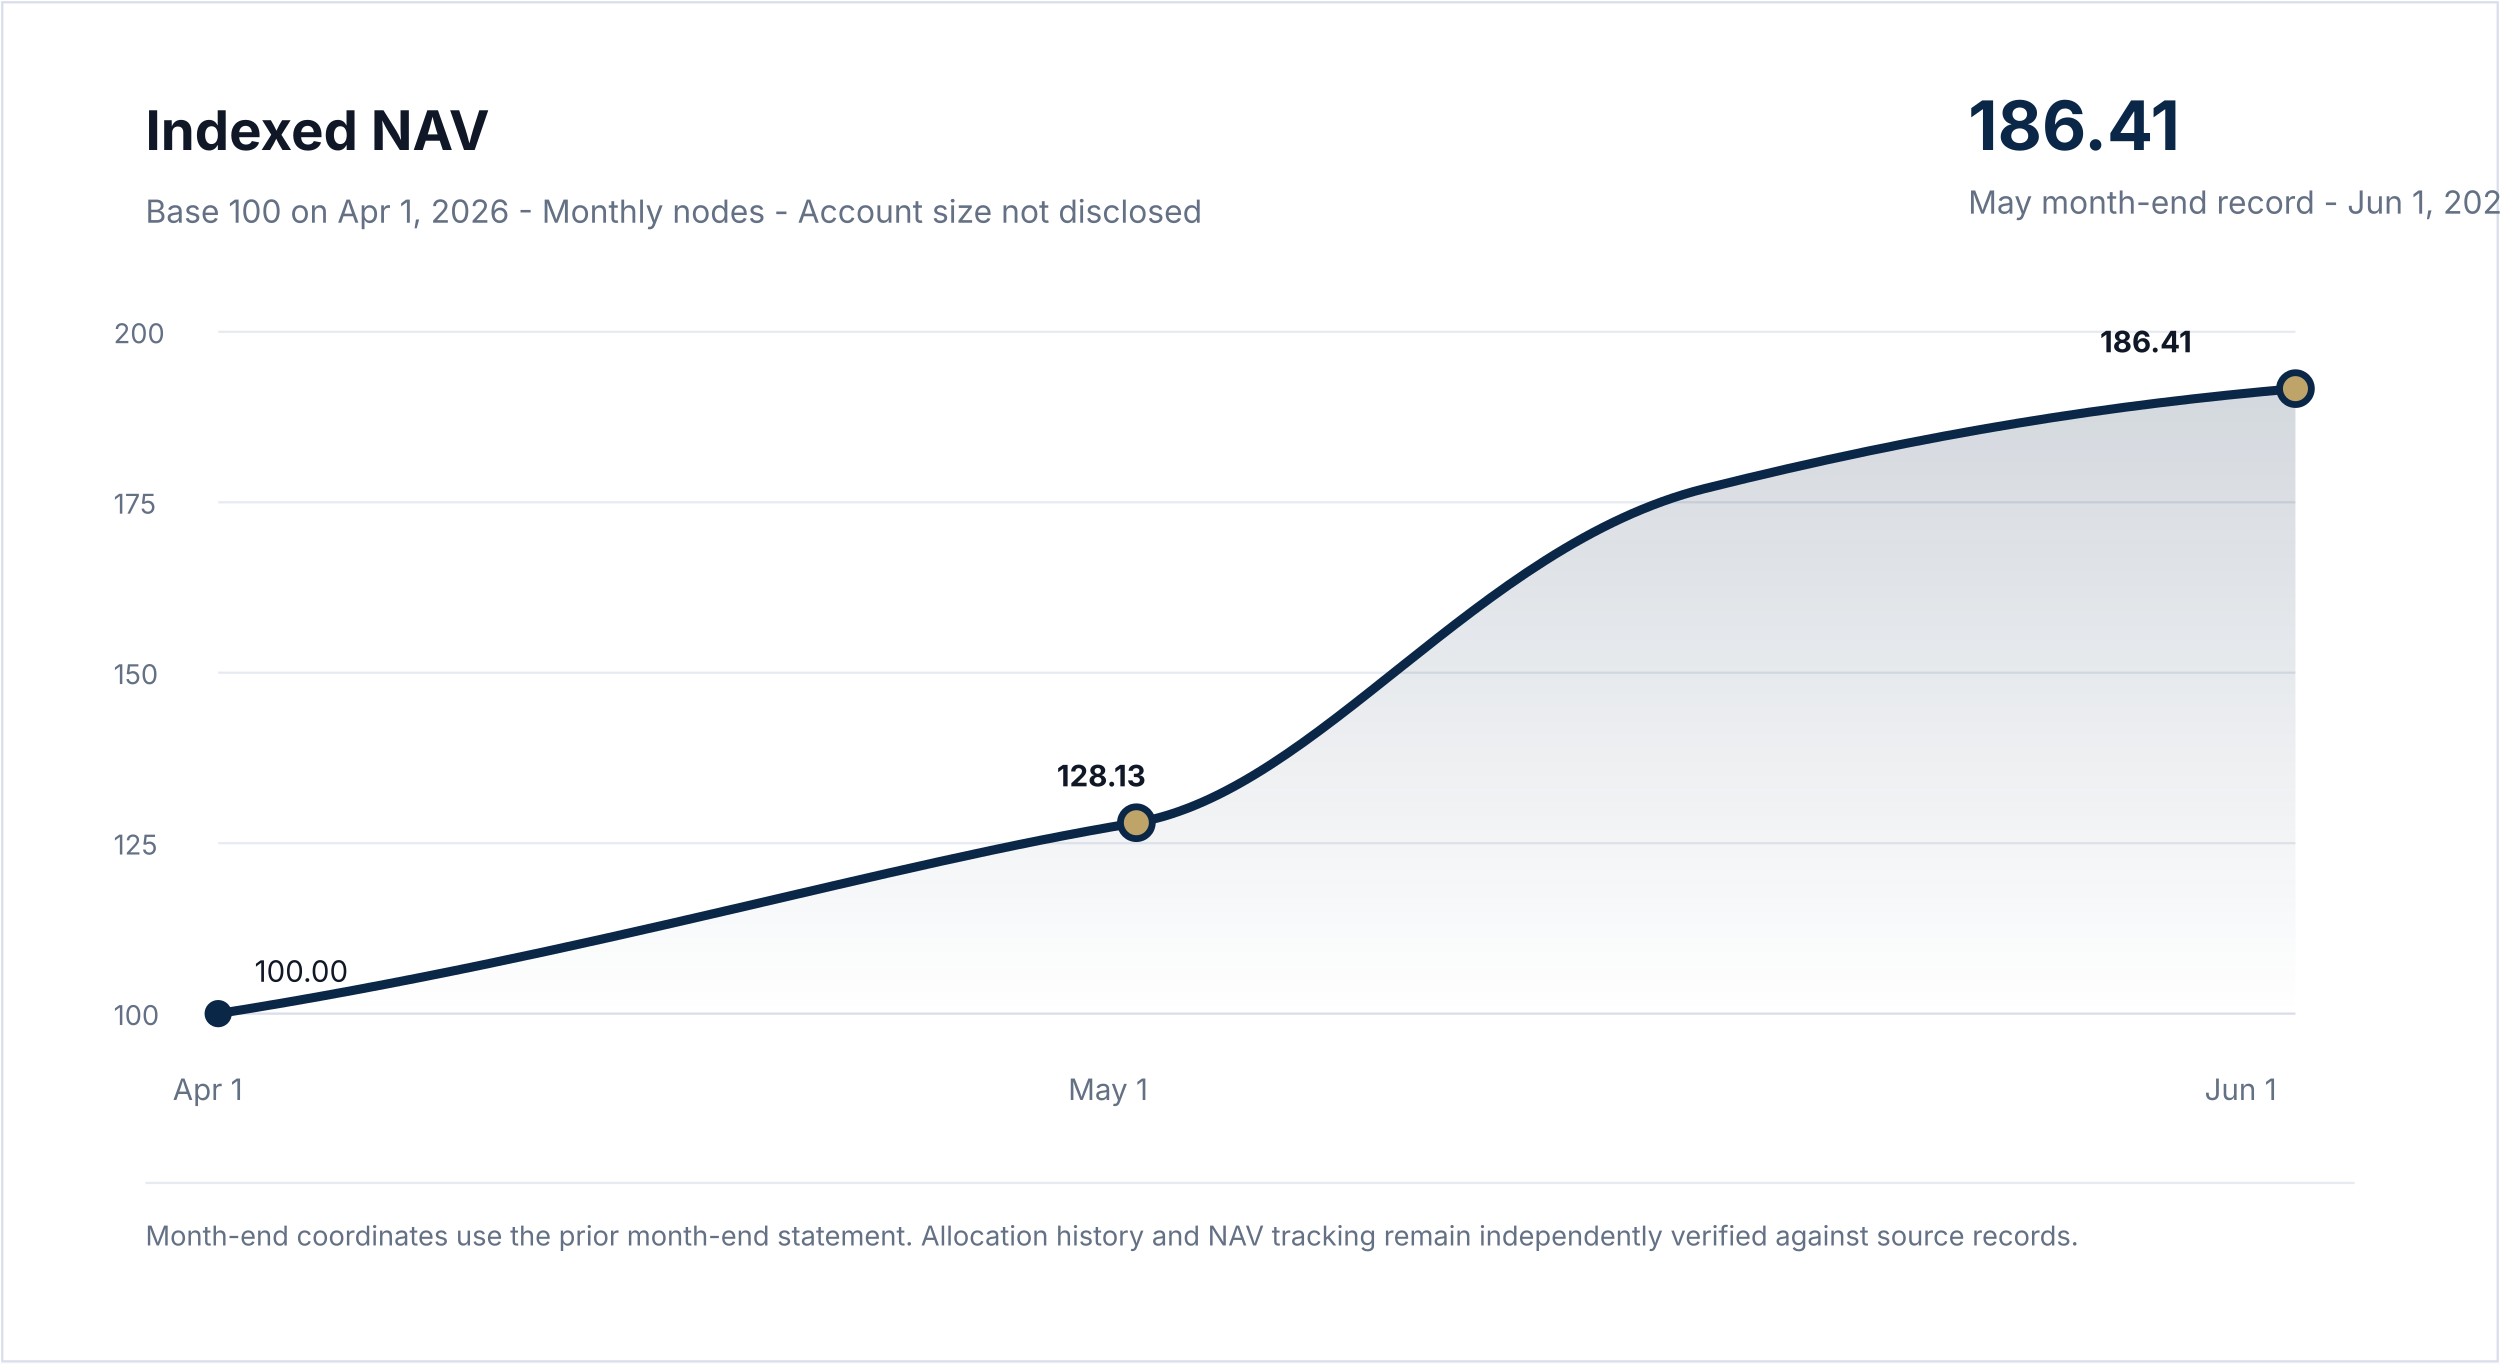
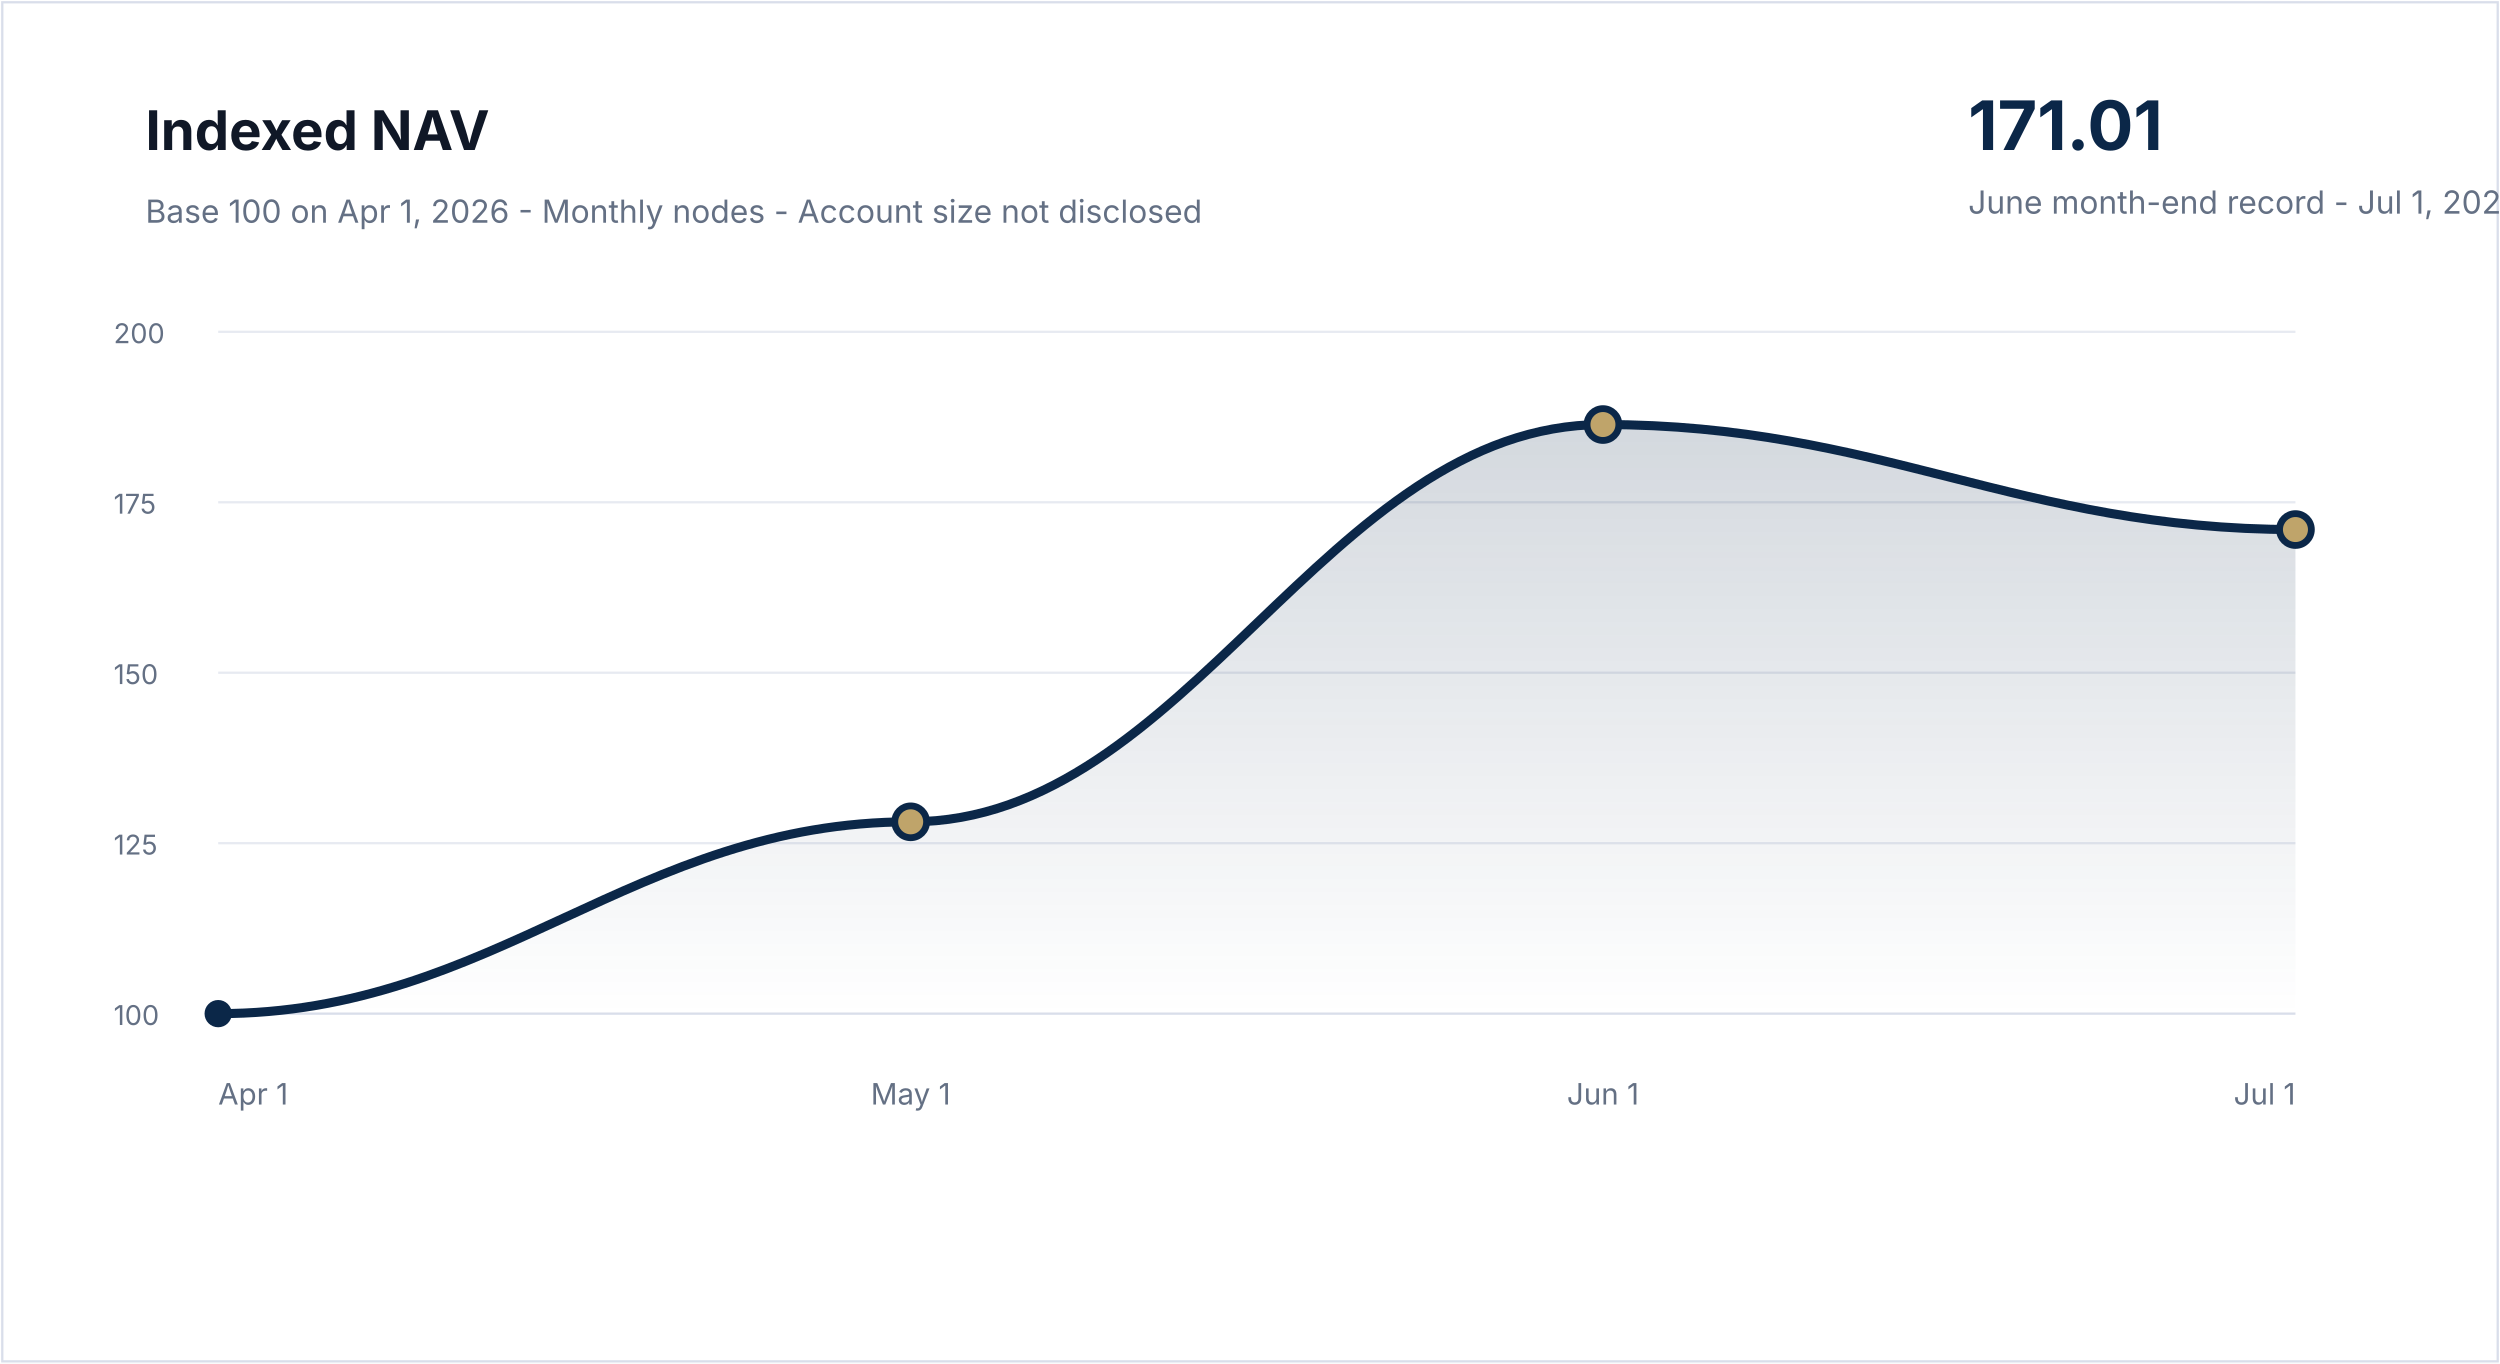
<svg xmlns="http://www.w3.org/2000/svg" viewBox="0 0 1100 600" role="img" aria-labelledby="title desc">
  <rect width="1100" height="600" fill="#ffffff" />
  <rect x="1" y="1" width="1098" height="598" fill="#ffffff" stroke="#d9deea" />
  <text x="64" y="66" font-family="Inter, -apple-system, BlinkMacSystemFont, Segoe UI, sans-serif" font-size="24" font-weight="700" fill="#101827">Indexed NAV</text>
  <text x="64" y="98" font-family="Inter, -apple-system, BlinkMacSystemFont, Segoe UI, sans-serif" font-size="14" fill="#647084">Base 100 on Apr 1, 2026 - Monthly nodes - Account size not disclosed</text>
-   <text x="866" y="66" font-family="Inter, -apple-system, BlinkMacSystemFont, Segoe UI, sans-serif" font-size="30" font-weight="700" fill="#0b2748">186.41</text>
-   <text x="866" y="94" font-family="Inter, -apple-system, BlinkMacSystemFont, Segoe UI, sans-serif" font-size="14" fill="#647084">May month-end record - Jun 1, 2026</text>
+   <text x="866" y="66" font-family="Inter, -apple-system, BlinkMacSystemFont, Segoe UI, sans-serif" font-size="30" font-weight="700" fill="#0b2748">171.01</text>
+   <text x="866" y="94" font-family="Inter, -apple-system, BlinkMacSystemFont, Segoe UI, sans-serif" font-size="14" fill="#647084">June month-end record - Jul 1, 2026</text>
  <line x1="96" y1="446" x2="1010" y2="446" stroke="#d9deea" />
  <line x1="96" y1="371" x2="1010" y2="371" stroke="#e7eaf1" />
  <line x1="96" y1="296" x2="1010" y2="296" stroke="#e7eaf1" />
  <line x1="96" y1="221" x2="1010" y2="221" stroke="#e7eaf1" />
  <line x1="96" y1="146" x2="1010" y2="146" stroke="#e7eaf1" />
  <text x="50" y="451" font-family="Inter, -apple-system, BlinkMacSystemFont, Segoe UI, sans-serif" font-size="12" fill="#647084">100</text>
  <text x="50" y="376" font-family="Inter, -apple-system, BlinkMacSystemFont, Segoe UI, sans-serif" font-size="12" fill="#647084">125</text>
  <text x="50" y="301" font-family="Inter, -apple-system, BlinkMacSystemFont, Segoe UI, sans-serif" font-size="12" fill="#647084">150</text>
  <text x="50" y="226" font-family="Inter, -apple-system, BlinkMacSystemFont, Segoe UI, sans-serif" font-size="12" fill="#647084">175</text>
  <text x="50" y="151" font-family="Inter, -apple-system, BlinkMacSystemFont, Segoe UI, sans-serif" font-size="12" fill="#647084">200</text>
  <defs>
    <linearGradient id="area" x1="0" x2="0" y1="0" y2="1">
      <stop offset="0%" stop-color="#0b2748" stop-opacity="0.18" />
      <stop offset="100%" stop-color="#0b2748" stop-opacity="0" />
    </linearGradient>
  </defs>
-   <path d="M 96 446 C 260 420, 390 380, 500 362 C 580 348, 650 240, 750 215 C 850 190, 930 178, 1010 171" fill="none" stroke="#0b2748" stroke-width="4" stroke-linecap="round" />
-   <path d="M 96 446 C 260 420, 390 380, 500 362 C 580 348, 650 240, 750 215 C 850 190, 930 178, 1010 171 L 1010 446 L 96 446 Z" fill="url(#area)" />
-   <circle cx="96" cy="446" r="6" fill="#0b2748" />
-   <circle cx="500" cy="362" r="7" fill="#bfa46a" stroke="#0b2748" stroke-width="3" />
-   <circle cx="1010" cy="171" r="7" fill="#bfa46a" stroke="#0b2748" stroke-width="3" />
-   <text x="76" y="484" font-family="Inter, -apple-system, BlinkMacSystemFont, Segoe UI, sans-serif" font-size="13" fill="#647084">Apr 1</text>
-   <text x="470" y="484" font-family="Inter, -apple-system, BlinkMacSystemFont, Segoe UI, sans-serif" font-size="13" fill="#647084">May 1</text>
-   <text x="970" y="484" font-family="Inter, -apple-system, BlinkMacSystemFont, Segoe UI, sans-serif" font-size="13" fill="#647084">Jun 1</text>
-   <text x="112" y="432" font-family="Inter, -apple-system, BlinkMacSystemFont, Segoe UI, sans-serif" font-size="13" fill="#101827">100.00</text>
-   <text x="465" y="346" font-family="Inter, -apple-system, BlinkMacSystemFont, Segoe UI, sans-serif" font-size="13" font-weight="700" fill="#101827">128.13</text>
-   <text x="924" y="155" font-family="Inter, -apple-system, BlinkMacSystemFont, Segoe UI, sans-serif" font-size="13" font-weight="700" fill="#101827">186.41</text>
-   <rect x="64" y="520" width="972" height="1" fill="#e7eaf1" />
-   <text x="64" y="548" font-family="Inter, -apple-system, BlinkMacSystemFont, Segoe UI, sans-serif" font-size="12" fill="#647084">Month-end coordinates use the prior month-end statement. Allocation history and NAV tracking remain independently verified against source records.</text>
+   <path d="M 96 446.0 C 217.9 446.0, 278.8 361.6, 400.7 361.6 C 522.5 361.6, 583.5 186.8, 705.3 186.8 C 827.2 186.8, 888.1 233.0, 1010.0 233.0" fill="none" stroke="#0b2748" stroke-width="4" stroke-linecap="round" />
+   <path d="M 96 446.0 C 217.9 446.0, 278.8 361.6, 400.7 361.6 C 522.5 361.6, 583.5 186.8, 705.3 186.8 C 827.2 186.8, 888.1 233.0, 1010.0 233.0 L 1010 446 L 96 446 Z" fill="url(#area)" />
+   <circle cx="96.0" cy="446.0" r="6" fill="#0b2748" />
+   <circle cx="400.7" cy="361.6" r="7" fill="#bfa46a" stroke="#0b2748" stroke-width="3" />
+   <circle cx="705.3" cy="186.8" r="7" fill="#bfa46a" stroke="#0b2748" stroke-width="3" />
+   <circle cx="1010.0" cy="233.0" r="7" fill="#bfa46a" stroke="#0b2748" stroke-width="3" />
+   <text x="96.0" y="486" font-family="Inter, -apple-system, BlinkMacSystemFont, Segoe UI, sans-serif" font-size="13" fill="#647084" text-anchor="start">Apr 1</text>
+   <text x="400.7" y="486" font-family="Inter, -apple-system, BlinkMacSystemFont, Segoe UI, sans-serif" font-size="13" fill="#647084" text-anchor="middle">May 1</text>
+   <text x="705.3" y="486" font-family="Inter, -apple-system, BlinkMacSystemFont, Segoe UI, sans-serif" font-size="13" fill="#647084" text-anchor="middle">Jun 1</text>
+   <text x="1010.0" y="486" font-family="Inter, -apple-system, BlinkMacSystemFont, Segoe UI, sans-serif" font-size="13" fill="#647084" text-anchor="end">Jul 1</text>
</svg>
